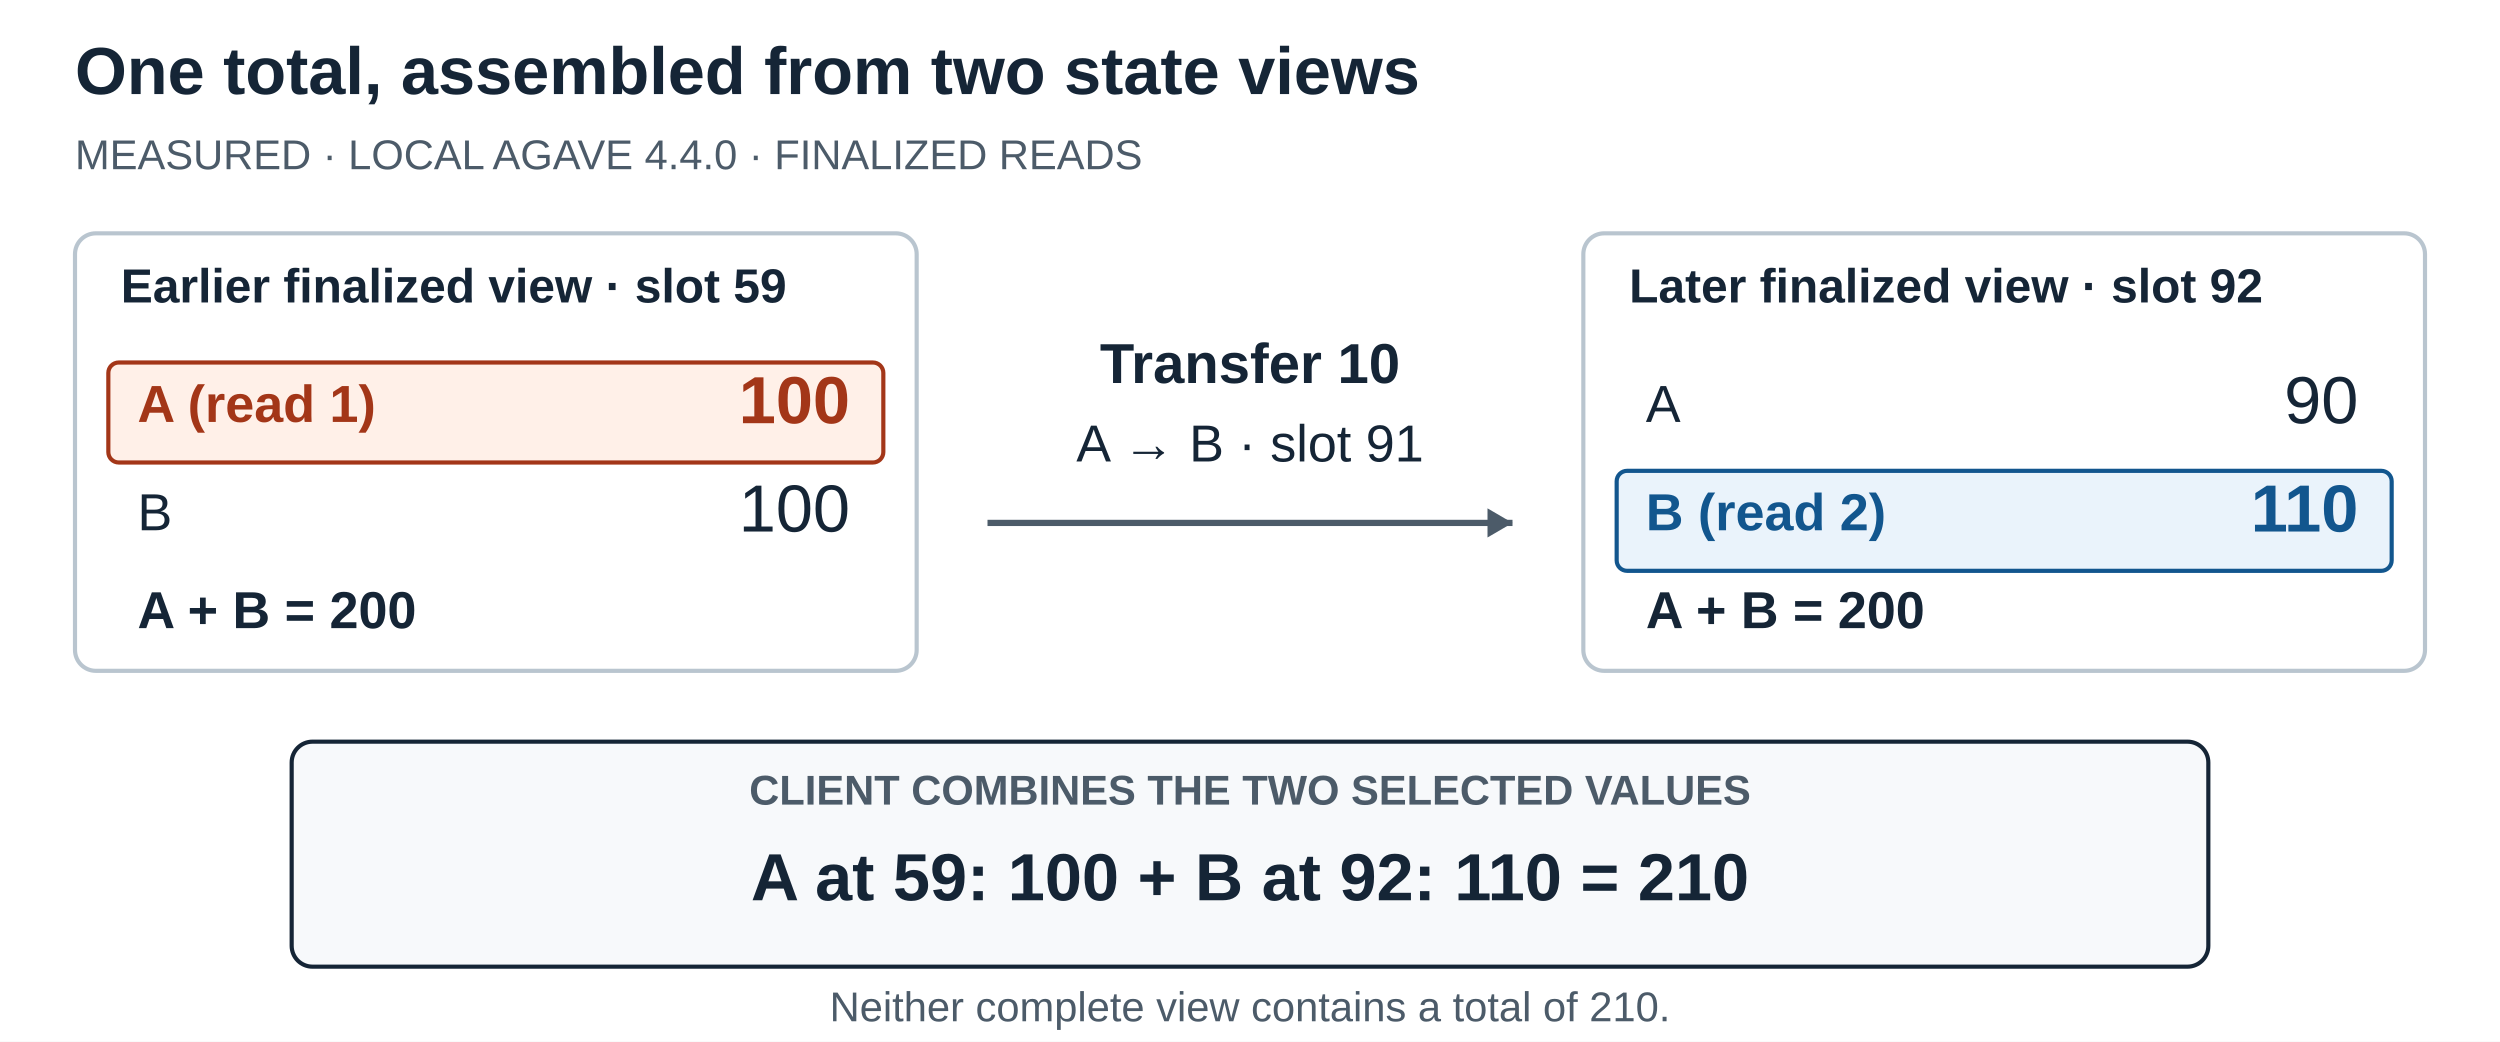
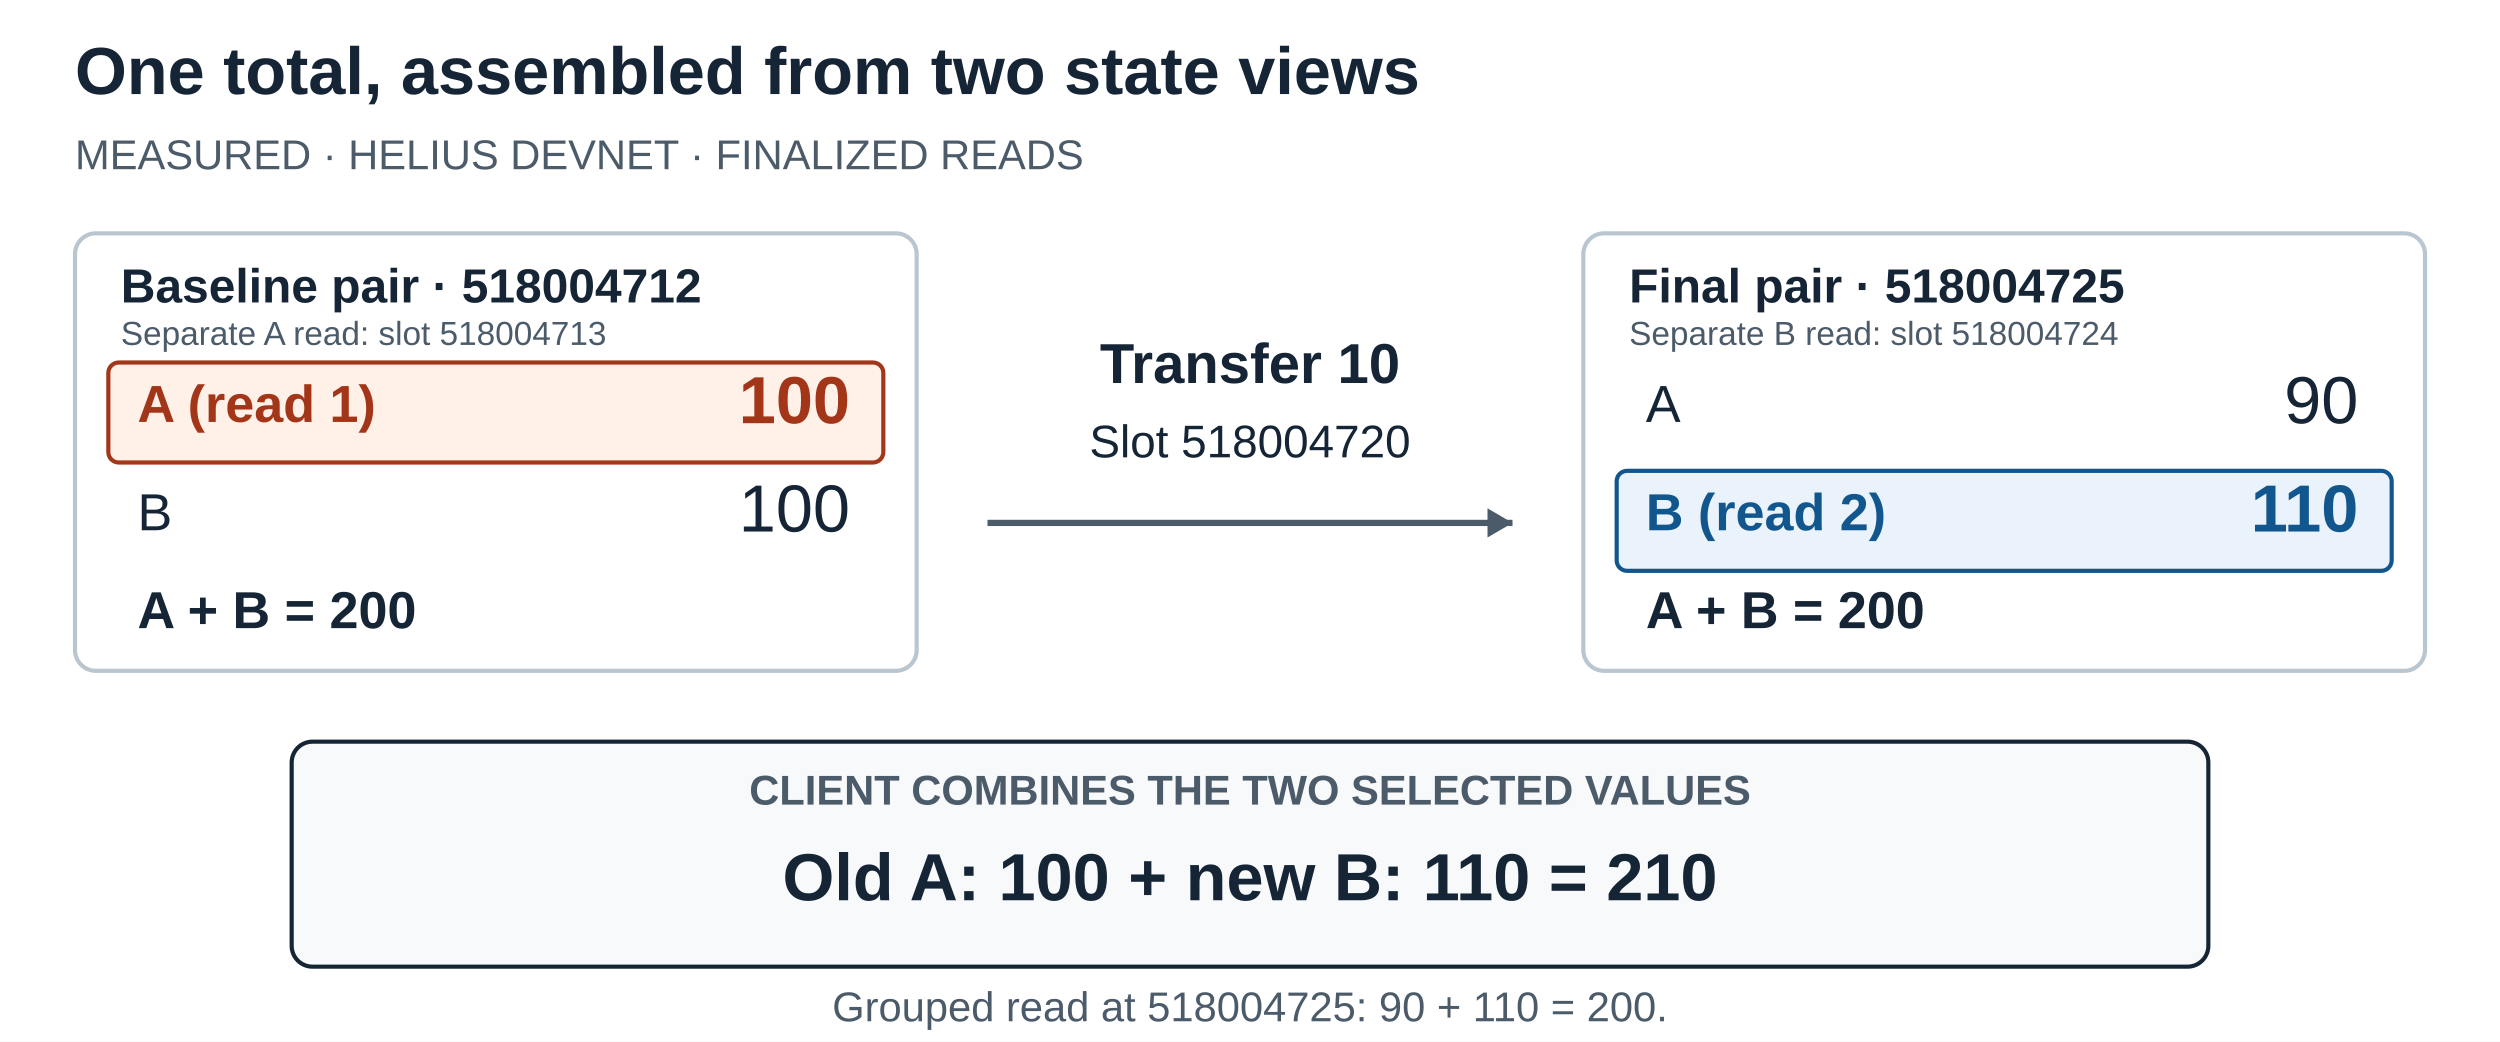
<svg xmlns="http://www.w3.org/2000/svg" width="1200" height="500" viewBox="0 0 1200 500">
  <rect width="1200" height="500" fill="white" />
  <text x="36" y="24" dominant-baseline="text-before-edge" text-anchor="start" font-family="Arial, sans-serif" font-size="32" font-weight="700" fill="#152536">One total, assembled from two state views</text>
-   <text x="36" y="68" dominant-baseline="text-before-edge" text-anchor="start" font-family="Arial, sans-serif" font-size="20" font-weight="400" fill="#4c5b69">MEASURED · LOCAL AGAVE 4.4.0 · FINALIZED READS</text>
+   <text x="36" y="68" dominant-baseline="text-before-edge" text-anchor="start" font-family="Arial, sans-serif" font-size="20" font-weight="400" fill="#4c5b69">MEASURED · HELIUS DEVNET · FINALIZED READS</text>
  <rect x="36" y="112" width="404" height="210" rx="10" fill="white" stroke="#b9c5cf" stroke-width="2" />
-   <text x="58" y="130" dominant-baseline="text-before-edge" text-anchor="start" font-family="Arial, sans-serif" font-size="23" font-weight="700" fill="#152536">Earlier finalized view · slot 59</text>
+   <text x="58" y="130" dominant-baseline="text-before-edge" text-anchor="start" font-family="Arial, sans-serif" font-size="23" font-weight="700" fill="#152536">Baseline pair · 518004712</text>
+   <text x="58" y="155" dominant-baseline="text-before-edge" text-anchor="start" font-family="Arial, sans-serif" font-size="16" font-weight="400" fill="#4c5b69">Separate A read: slot 518004713</text>
  <rect x="52" y="174" width="372" height="48" rx="5" fill="#fff0e8" stroke="#a33618" stroke-width="2" />
  <text x="66" y="186" dominant-baseline="text-before-edge" text-anchor="start" font-family="Arial, sans-serif" font-size="25" font-weight="700" fill="#a33618">A  (read 1)</text>
  <text x="408" y="182" dominant-baseline="text-before-edge" text-anchor="end" font-family="Arial, sans-serif" font-size="32" font-weight="700" fill="#a33618">100</text>
  <text x="66" y="238" dominant-baseline="text-before-edge" text-anchor="start" font-family="Arial, sans-serif" font-size="25" font-weight="400" fill="#152536">B</text>
  <text x="408" y="234" dominant-baseline="text-before-edge" text-anchor="end" font-family="Arial, sans-serif" font-size="32" font-weight="400" fill="#152536">100</text>
  <text x="66" y="285" dominant-baseline="text-before-edge" text-anchor="start" font-family="Arial, sans-serif" font-size="25" font-weight="700" fill="#152536">A + B = 200</text>
  <rect x="760" y="112" width="404" height="210" rx="10" fill="white" stroke="#b9c5cf" stroke-width="2" />
-   <text x="782" y="130" dominant-baseline="text-before-edge" text-anchor="start" font-family="Arial, sans-serif" font-size="23" font-weight="700" fill="#152536">Later finalized view · slot 92</text>
+   <text x="782" y="130" dominant-baseline="text-before-edge" text-anchor="start" font-family="Arial, sans-serif" font-size="23" font-weight="700" fill="#152536">Final pair · 518004725</text>
+   <text x="782" y="155" dominant-baseline="text-before-edge" text-anchor="start" font-family="Arial, sans-serif" font-size="16" font-weight="400" fill="#4c5b69">Separate B read: slot 518004724</text>
  <text x="790" y="186" dominant-baseline="text-before-edge" text-anchor="start" font-family="Arial, sans-serif" font-size="25" font-weight="400" fill="#152536">A</text>
  <text x="1132" y="182" dominant-baseline="text-before-edge" text-anchor="end" font-family="Arial, sans-serif" font-size="32" font-weight="400" fill="#152536">90</text>
  <rect x="776" y="226" width="372" height="48" rx="5" fill="#eaf3fb" stroke="#12568e" stroke-width="2" />
  <text x="790" y="238" dominant-baseline="text-before-edge" text-anchor="start" font-family="Arial, sans-serif" font-size="25" font-weight="700" fill="#12568e">B  (read 2)</text>
  <text x="1132" y="234" dominant-baseline="text-before-edge" text-anchor="end" font-family="Arial, sans-serif" font-size="32" font-weight="700" fill="#12568e">110</text>
  <text x="790" y="285" dominant-baseline="text-before-edge" text-anchor="start" font-family="Arial, sans-serif" font-size="25" font-weight="700" fill="#152536">A + B = 200</text>
  <text x="600" y="166" dominant-baseline="text-before-edge" text-anchor="middle" font-family="Arial, sans-serif" font-size="27" font-weight="700" fill="#152536">Transfer 10</text>
-   <text x="600" y="205" dominant-baseline="text-before-edge" text-anchor="middle" font-family="Arial, sans-serif" font-size="25" font-weight="400" fill="#152536">A → B · slot 91</text>
+   <text x="600" y="205" dominant-baseline="text-before-edge" text-anchor="middle" font-family="Arial, sans-serif" font-size="22" font-weight="400" fill="#152536">Slot 518004720</text>
  <path d="M474 251 H726" stroke="#4c5b69" stroke-width="3" />
  <polygon points="726,251 714,244 714,258" fill="#4c5b69" />
  <rect x="140" y="356" width="920" height="108" rx="10" fill="#f7f9fb" stroke="#152536" stroke-width="2" />
  <text x="600" y="373" dominant-baseline="text-before-edge" text-anchor="middle" font-family="Arial, sans-serif" font-size="20" font-weight="700" fill="#4c5b69">CLIENT COMBINES THE TWO SELECTED VALUES</text>
-   <text x="600" y="411" dominant-baseline="text-before-edge" text-anchor="middle" font-family="Arial, sans-serif" font-size="32" font-weight="700" fill="#152536">A at 59: 100  +  B at 92: 110  =  210</text>
-   <text x="600" y="477" dominant-baseline="text-before-edge" text-anchor="middle" font-family="Arial, sans-serif" font-size="20" font-weight="400" fill="#4c5b69">Neither complete view contains a total of 210.</text>
+   <text x="600" y="411" dominant-baseline="text-before-edge" text-anchor="middle" font-family="Arial, sans-serif" font-size="32" font-weight="700" fill="#152536">Old A: 100  +  new B: 110  =  210</text>
+   <text x="600" y="477" dominant-baseline="text-before-edge" text-anchor="middle" font-family="Arial, sans-serif" font-size="20" font-weight="400" fill="#4c5b69">Grouped read at 518004725: 90 + 110 = 200.</text>
</svg>
